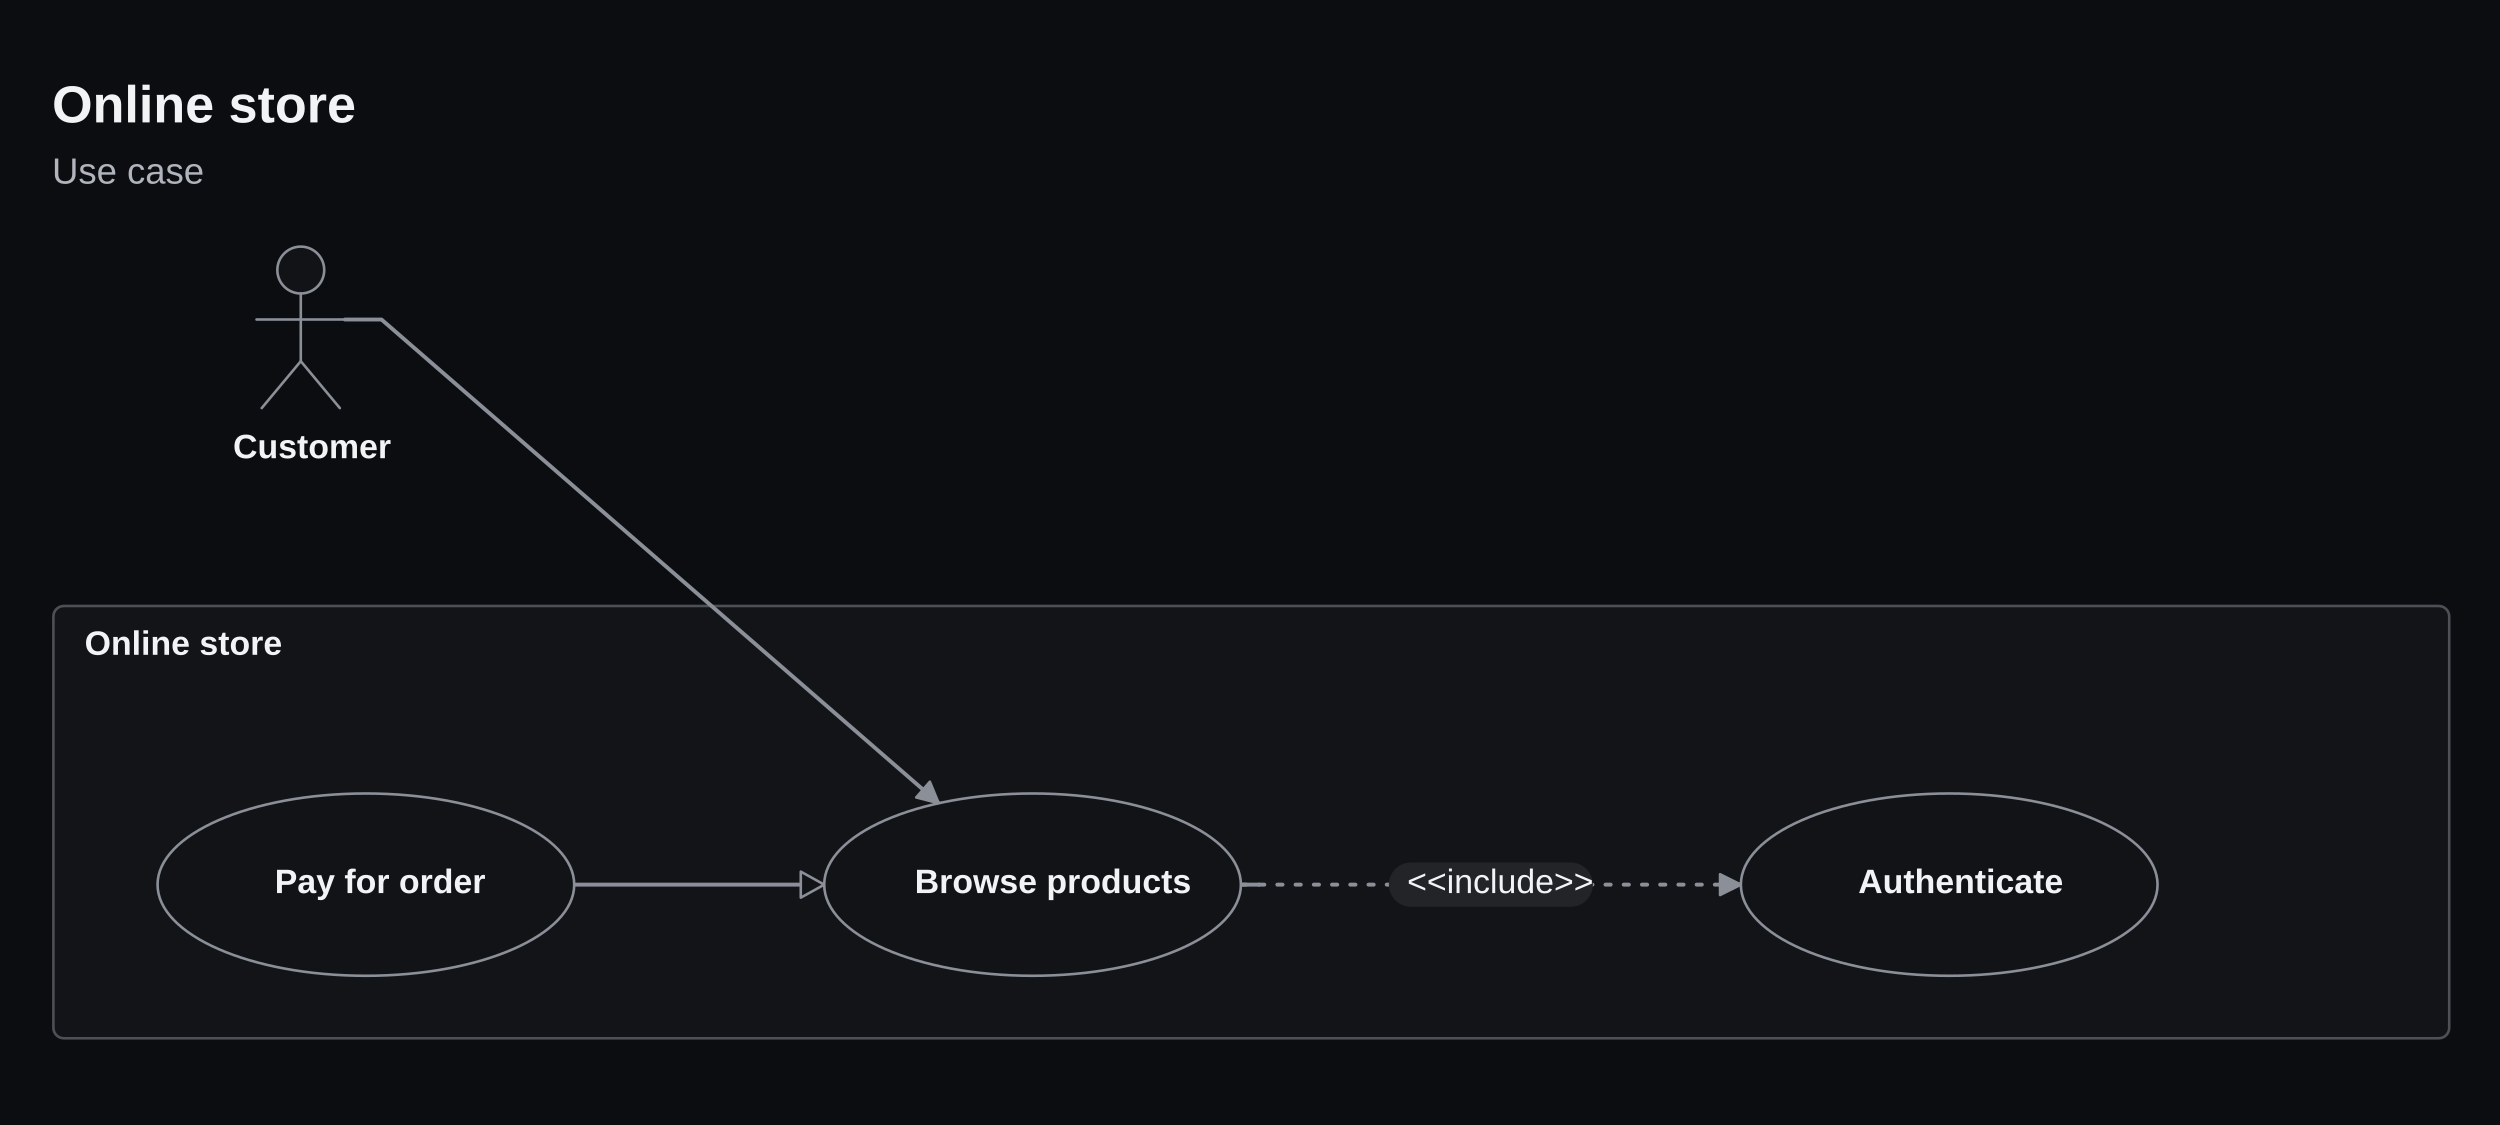
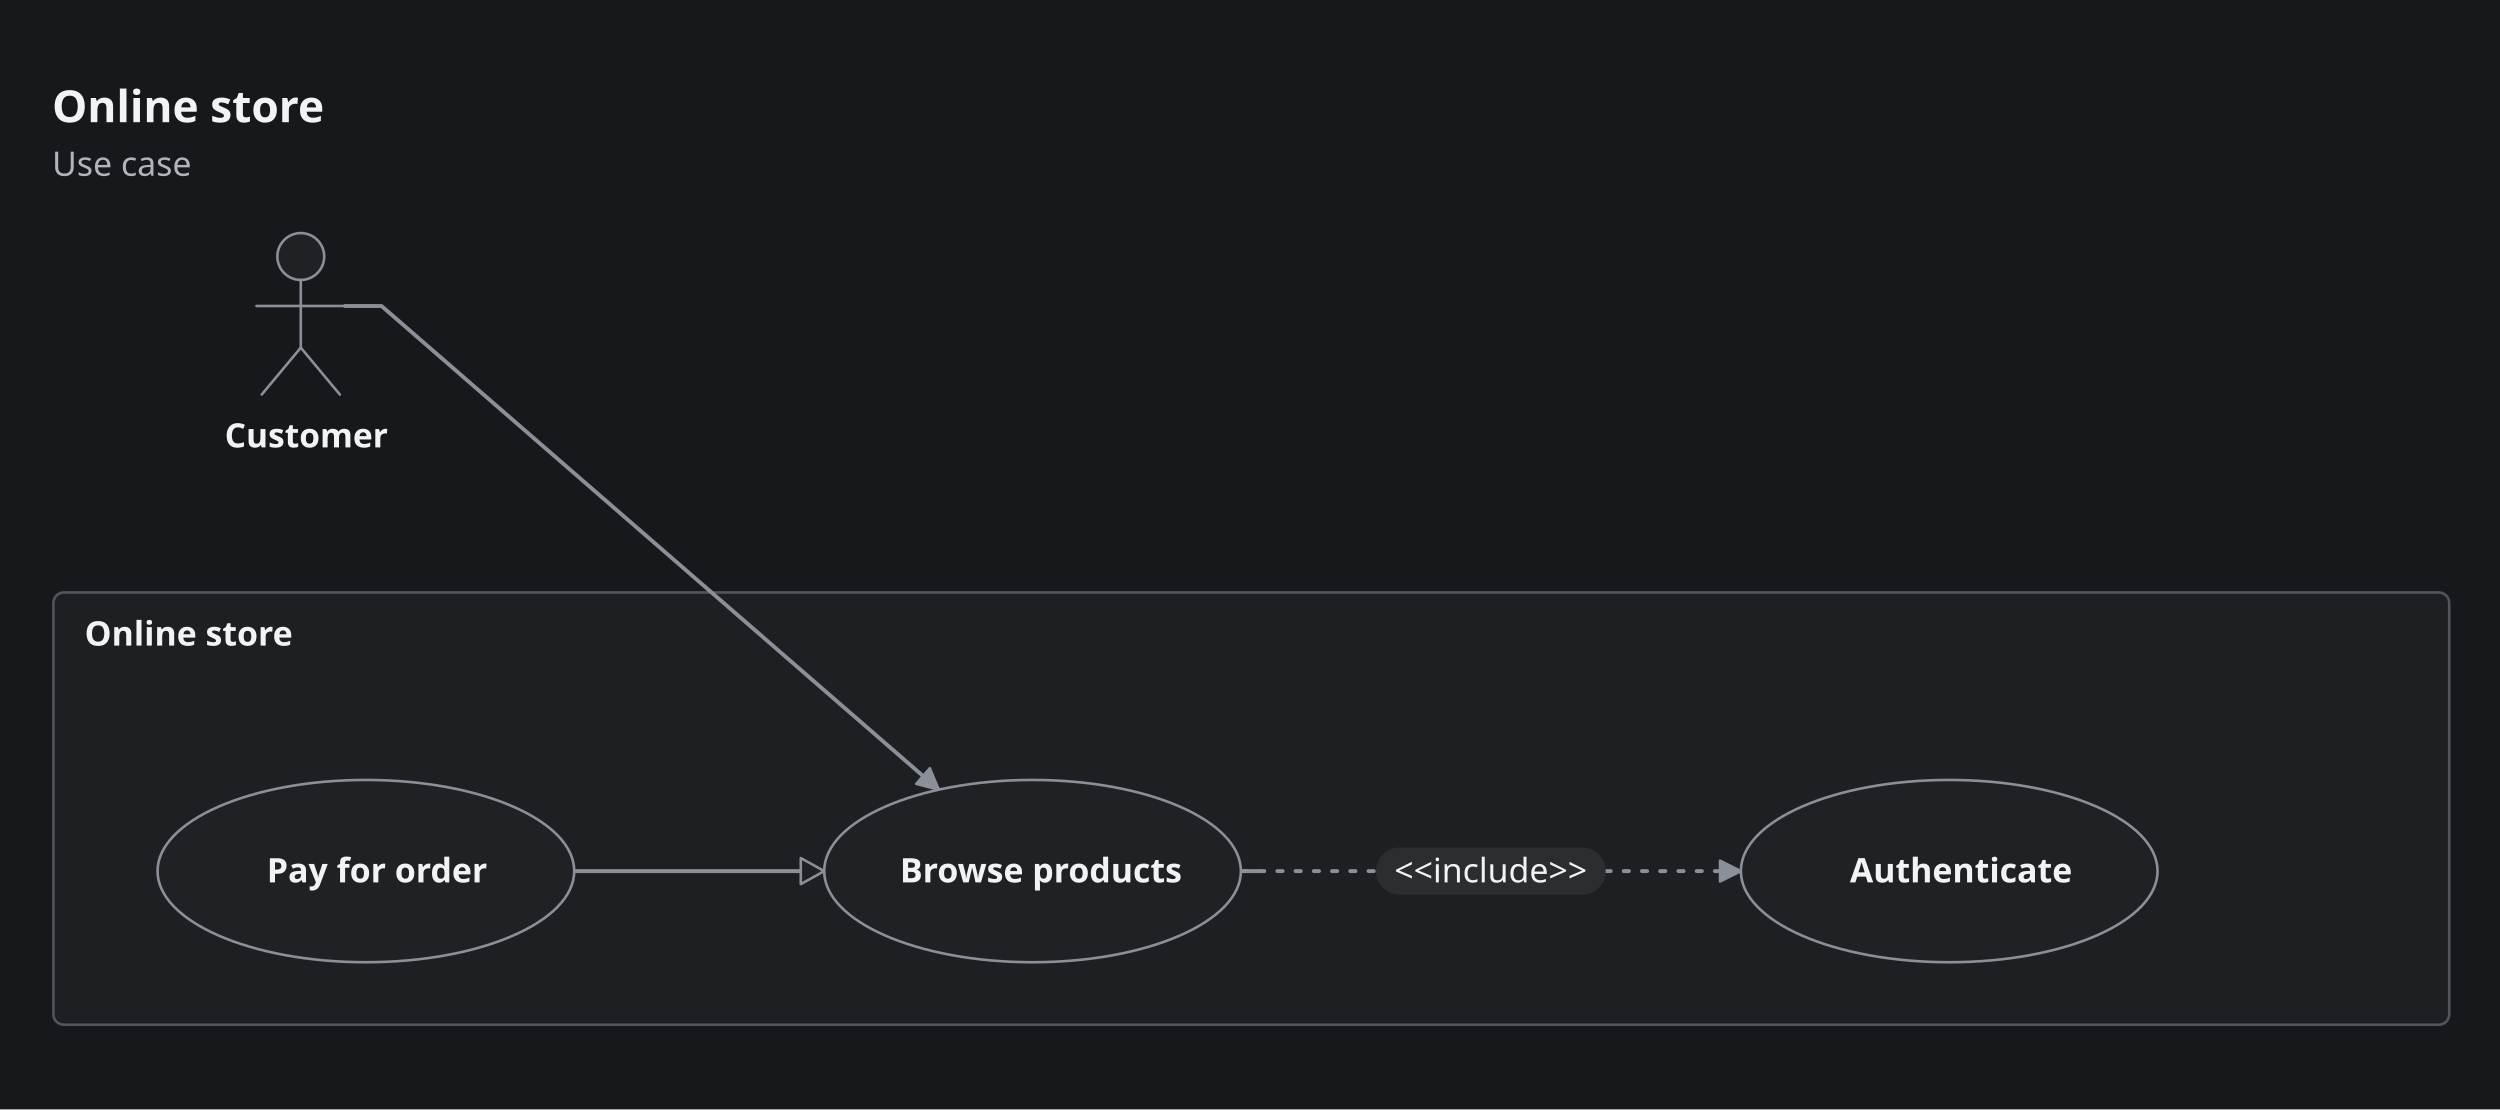
- <svg xmlns="http://www.w3.org/2000/svg" width="960" height="432" viewBox="12 0 960 432" stroke-linecap="round" stroke-linejoin="round" style="max-width:100%;height:auto;display:block" role="img" aria-label="Online store" aria-labelledby="cfx-mm-usecase-d-title" aria-describedby="cfx-mm-usecase-d-description">
+ <svg xmlns="http://www.w3.org/2000/svg" width="960" height="426" viewBox="12 0 960 426" stroke-linecap="round" stroke-linejoin="round" font-variant-numeric="tabular-nums" style="max-width:100%;height:auto;display:block" role="img" aria-label="Online store" aria-labelledby="cfx-mm-usecase-d-title" aria-describedby="cfx-mm-usecase-d-description">
  <defs>
    <clipPath id="cfx-mm-usecase-d-clip-1" clipPathUnits="userSpaceOnUse">
-       <rect x="32" y="32" width="921" height="368" />
+       <rect x="32" y="32" width="921" height="362" />
    </clipPath>
    <clipPath id="cfx-mm-usecase-d-clip-10" clipPathUnits="userSpaceOnUse">
-       <rect x="32" y="88.2" width="921" height="311.8" />
+       <rect x="32" y="83" width="921" height="311" />
    </clipPath>
  </defs>
-   <rect x="0" y="0" width="985" height="432" rx="0" data-cfx-role="background" fill="#0C0D10" stroke="none" stroke-width="1" />
+   <rect x="0" y="0" width="985" height="426" rx="0" data-cfx-role="background" fill="#16181C" stroke="none" stroke-width="1" />
  <g clip-path="url(#cfx-mm-usecase-d-clip-1)">
-     <g data-cfx-role="frame-heading-source" data-cfx-authored-font-request="Calibri, Carlito, Segoe UI, Arial, system-ui, sans-serif|600|normal|20|">
+     <g data-cfx-role="frame-heading-source" data-cfx-authored-font-request="Archivo, &quot;Segoe UI Variable Text&quot;, &quot;Segoe UI&quot;, system-ui, -apple-system, sans-serif|600|normal|17|">
      <g data-cfx-role="frame-heading">
-         <text x="32" y="47" font-family="Calibri, Carlito, Segoe UI, Arial, system-ui, sans-serif" font-size="20" font-weight="600" font-style="normal" fill="#F2F3F5" xml:space="preserve" style="white-space:pre;font-language-override:normal;font-palette:normal">Online store</text>
+         <text x="32" y="46.926" font-family="Archivo, &quot;Segoe UI Variable Text&quot;, &quot;Segoe UI&quot;, system-ui, -apple-system, sans-serif" font-size="17" font-weight="600" font-style="normal" fill="#F2F3F5" xml:space="preserve" style="white-space:pre;font-language-override:normal;font-palette:normal">Online store</text>
      </g>
    </g>
-     <g data-cfx-role="frame-heading-source" data-cfx-authored-font-request="Calibri, Carlito, Segoe UI, Arial, system-ui, sans-serif|400|normal|14|">
+     <g data-cfx-role="frame-heading-source" data-cfx-authored-font-request="Archivo, &quot;Segoe UI Variable Text&quot;, &quot;Segoe UI&quot;, system-ui, -apple-system, sans-serif|400|normal|13|">
      <g data-cfx-role="frame-heading">
-         <text x="32" y="70.5" font-family="Calibri, Carlito, Segoe UI, Arial, system-ui, sans-serif" font-size="14" font-weight="400" font-style="normal" fill="#B0B4BC" xml:space="preserve" style="white-space:pre;font-language-override:normal;font-palette:normal">Use case</text>
+         <text x="32" y="67.514" font-family="Archivo, &quot;Segoe UI Variable Text&quot;, &quot;Segoe UI&quot;, system-ui, -apple-system, sans-serif" font-size="13" font-weight="400" font-style="normal" fill="#B0B4BC" xml:space="preserve" style="white-space:pre;font-language-override:normal;font-palette:normal">Use case</text>
      </g>
    </g>
  </g>
  <g id="cfx-mm-usecase-d-node-9" data-cfx-source-id="mermaid-flowchart" data-cfx-role="topology" class="cfx-topology" data-canvas-surface-style="Plain" data-cfx-active-scenario="" data-cfx-map-background-style="Dots" data-cfx-projection="" data-cfx-scenario-count="0" data-cfx-scenario-ids="" data-cfx-scenarios="[]" data-cfx-viewport="" data-chart-id="mermaid-flowchart" data-fit-content-to-viewport="false" data-header-style="Standard" data-layout-direction="LeftToRight" data-layout-mode="Swimlane" data-node-surface-style="Card" data-visual-style="Default">
    <g clip-path="url(#cfx-mm-usecase-d-clip-10)">
      <g id="cfx-mm-usecase-d-node-11" data-cfx-source-id="Store" data-cfx-role="topology-group" class="cfx-topology__group cfx-mermaid-subgraph" data-cfx-meta-mermaid-direction="None" data-cfx-meta-mermaid-id="Store" data-cfx-meta-mermaid-nodes="Browse,Pay,Authenticate" data-cfx-meta-mermaid-order="0" data-cfx-meta-mermaid-source-line="7" data-cfx-meta-mermaid-title="Online store" data-cfx-selected="false" data-cfx-status="Unknown" data-group-applied-layout-policy="Auto" data-group-color="" data-group-id="Store" data-group-label="Online store" data-group-layout-direction="" data-group-layout-policy="Auto" data-group-symbol="" data-parent-group-id="" data-scenario-ids="" data-scenario-step-indices="">
-         <rect x="32.5" y="232.7" width="920" height="166" rx="4" data-cfx-role="topology-group-surface" fill="rgba(138,143,152,0.059)" stroke="rgba(138,143,152,0.502)" stroke-width="1" />
+         <rect x="32.5" y="227.5" width="920" height="166" rx="4" data-cfx-role="topology-group-surface" fill="rgba(138,143,152,0.059)" stroke="rgba(138,143,152,0.502)" stroke-width="1" />
        <g data-cfx-role="topology-group-label">
-           <text x="44.5" y="251.45" font-family="Calibri, Carlito, Segoe UI, Arial, system-ui, sans-serif" font-size="13" font-weight="600" font-style="normal" fill="#F2F3F5" xml:space="preserve" style="white-space:pre;font-language-override:normal;font-palette:normal">Online store</text>
+           <text x="44.5" y="247.914" font-family="Archivo, &quot;Segoe UI Variable Text&quot;, &quot;Segoe UI&quot;, system-ui, -apple-system, sans-serif" font-size="13" font-weight="600" font-style="normal" fill="#F2F3F5" xml:space="preserve" style="white-space:pre;font-language-override:normal;font-palette:normal">Online store</text>
        </g>
      </g>
-       <g id="cfx-mm-usecase-d-node-15" data-cfx-source-id="mermaid-edge-0" data-cfx-role="topology-edge" class="cfx-topology__edge" data-cfx-meta-mermaid-operator="--&gt;" data-cfx-meta-mermaid-order="0" data-cfx-meta-mermaid-source="Customer" data-cfx-meta-mermaid-source-column="1" data-cfx-meta-mermaid-source-line="12" data-cfx-meta-mermaid-target="Browse" data-cfx-selected="false" data-cfx-status="Unknown" data-direction="Forward" data-edge-color="" data-edge-dash-pattern="" data-edge-emphasis="Normal" data-edge-id="mermaid-edge-0" data-edge-kind="Dependency" data-edge-label="" data-edge-layout-inference="none" data-edge-line-style="Solid" data-edge-minimum-rank-span="1" data-edge-muted="false" data-edge-render-order="0" data-edge-routing-priority="0" data-edge-secondary-label="" data-edge-tertiary-label="" data-label-offset-x="0" data-label-offset-y="0" data-route-candidate-count="1" data-route-corridor="default" data-route-curve="Straight" data-route-end-x="372.48552253533876" data-route-end-y="308.439433560674" data-route-fallback-reason="not-obstacle-aware" data-route-label-obstacle-hits="0" data-route-lane="0" data-route-obstacle-count="4" data-route-obstacle-hits="0" data-route-offset="0" data-route-overlap-score="0" data-route-segment-count="2" data-route-start-x="144.5" data-route-start-y="122.7" data-route-strategy="Straight" data-scenario-ids="" data-scenario-step-indices="" data-source-group-id="" data-source-label="" data-source-marker="None" data-source-node-id="Customer" data-source-port="Auto" data-source-port-id="" data-target-group-id="Store" data-target-label="" data-target-marker="Arrow" data-target-node-id="Browse" data-target-port="Auto" data-target-port-id="" data-waypoint-count="0">
-         <path d="M 144.5 122.7 L 158.5 122.7 L 372.486 308.439" data-cfx-role="topology-edge-line" fill="none" stroke="#8A8F98" stroke-width="1.5" />
-         <path d="M 372.486 308.439 L 369.066 300.175 L 363.822 306.216 Z" data-cfx-role="topology-marker" fill="#8A8F98" stroke="#8A8F98" stroke-width="1" fill-rule="evenodd" />
+       <g id="cfx-mm-usecase-d-node-15" data-cfx-source-id="mermaid-edge-0" data-cfx-role="topology-edge" class="cfx-topology__edge" data-cfx-meta-mermaid-operator="--&gt;" data-cfx-meta-mermaid-order="0" data-cfx-meta-mermaid-source="Customer" data-cfx-meta-mermaid-source-column="1" data-cfx-meta-mermaid-source-line="12" data-cfx-meta-mermaid-target="Browse" data-cfx-selected="false" data-cfx-status="Unknown" data-direction="Forward" data-edge-color="" data-edge-dash-pattern="" data-edge-emphasis="Normal" data-edge-id="mermaid-edge-0" data-edge-kind="Dependency" data-edge-label="" data-edge-layout-inference="none" data-edge-line-style="Solid" data-edge-minimum-rank-span="1" data-edge-muted="false" data-edge-render-order="0" data-edge-routing-priority="0" data-edge-secondary-label="" data-edge-tertiary-label="" data-label-offset-x="0" data-label-offset-y="0" data-route-candidate-count="1" data-route-corridor="default" data-route-curve="Straight" data-route-end-x="372.48552253533876" data-route-end-y="303.239433560674" data-route-fallback-reason="not-obstacle-aware" data-route-label-obstacle-hits="0" data-route-lane="0" data-route-obstacle-count="4" data-route-obstacle-hits="0" data-route-offset="0" data-route-overlap-score="0" data-route-segment-count="2" data-route-start-x="144.5" data-route-start-y="117.5" data-route-strategy="Straight" data-scenario-ids="" data-scenario-step-indices="" data-source-group-id="" data-source-label="" data-source-marker="None" data-source-node-id="Customer" data-source-port="Auto" data-source-port-id="" data-target-group-id="Store" data-target-label="" data-target-marker="Arrow" data-target-node-id="Browse" data-target-port="Auto" data-target-port-id="" data-waypoint-count="0">
+         <path d="M 144.5 117.5 L 158.5 117.5 L 372.486 303.239" data-cfx-role="topology-edge-line" fill="none" stroke="#8A8F98" stroke-width="1.5" />
+         <path d="M 372.486 303.239 L 369.066 294.975 L 363.822 301.016 Z" data-cfx-role="topology-marker" fill="#8A8F98" stroke="#8A8F98" stroke-width="1" fill-rule="evenodd" />
      </g>
-       <g id="cfx-mm-usecase-d-node-19" data-cfx-source-id="mermaid-edge-1" data-cfx-role="topology-edge" class="cfx-topology__edge" data-cfx-meta-mermaid-label="&lt;&lt;include&gt;&gt;" data-cfx-meta-mermaid-operator="-.-&gt;" data-cfx-meta-mermaid-order="1" data-cfx-meta-mermaid-source="Browse" data-cfx-meta-mermaid-source-column="1" data-cfx-meta-mermaid-source-line="13" data-cfx-meta-mermaid-target="Authenticate" data-cfx-selected="false" data-cfx-status="Unknown" data-direction="Forward" data-edge-color="" data-edge-dash-pattern="" data-edge-emphasis="Normal" data-edge-id="mermaid-edge-1" data-edge-kind="Dependency" data-edge-label="&lt;&lt;include&gt;&gt;" data-edge-layout-inference="none" data-edge-line-style="Dotted" data-edge-minimum-rank-span="2" data-edge-muted="false" data-edge-render-order="1" data-edge-routing-priority="0" data-edge-secondary-label="" data-edge-tertiary-label="" data-label-offset-x="0" data-label-offset-y="0" data-route-candidate-count="1" data-route-corridor="default" data-route-curve="Straight" data-route-end-x="680.5" data-route-end-y="339.7" data-route-fallback-reason="not-obstacle-aware" data-route-label-obstacle-hits="0" data-route-lane="0" data-route-obstacle-count="3" data-route-obstacle-hits="0" data-route-offset="0" data-route-overlap-score="0" data-route-segment-count="1" data-route-start-x="488.5" data-route-start-y="339.7" data-route-strategy="Straight" data-scenario-ids="" data-scenario-step-indices="" data-source-group-id="Store" data-source-label="" data-source-marker="None" data-source-node-id="Browse" data-source-port="Auto" data-source-port-id="" data-target-group-id="Store" data-target-label="" data-target-marker="Arrow" data-target-node-id="Authenticate" data-target-port="Auto" data-target-port-id="" data-waypoint-count="0">
-         <path d="M 488.5 339.7 L 680.5 339.7" data-cfx-role="topology-edge-line" fill="none" stroke="#8A8F98" stroke-width="1.5" stroke-dasharray="2 5" />
-         <path d="M 488.5 339.7 L 495.5 339.7" data-cfx-role="topology-edge-endpoint-connector" fill="none" stroke="#8A8F98" stroke-width="1.5" />
-         <path d="M 680.5 339.7 L 673.5 339.7" data-cfx-role="topology-edge-endpoint-connector" fill="none" stroke="#8A8F98" stroke-width="1.5" />
-         <path d="M 680.5 339.7 L 672.5 335.7 L 672.5 343.7 Z" data-cfx-role="topology-marker" fill="#8A8F98" stroke="#8A8F98" stroke-width="1" fill-rule="evenodd" />
+       <g id="cfx-mm-usecase-d-node-19" data-cfx-source-id="mermaid-edge-1" data-cfx-role="topology-edge" class="cfx-topology__edge" data-cfx-meta-mermaid-label="&lt;&lt;include&gt;&gt;" data-cfx-meta-mermaid-operator="-.-&gt;" data-cfx-meta-mermaid-order="1" data-cfx-meta-mermaid-source="Browse" data-cfx-meta-mermaid-source-column="1" data-cfx-meta-mermaid-source-line="13" data-cfx-meta-mermaid-target="Authenticate" data-cfx-selected="false" data-cfx-status="Unknown" data-direction="Forward" data-edge-color="" data-edge-dash-pattern="" data-edge-emphasis="Normal" data-edge-id="mermaid-edge-1" data-edge-kind="Dependency" data-edge-label="&lt;&lt;include&gt;&gt;" data-edge-layout-inference="none" data-edge-line-style="Dotted" data-edge-minimum-rank-span="2" data-edge-muted="false" data-edge-render-order="1" data-edge-routing-priority="0" data-edge-secondary-label="" data-edge-tertiary-label="" data-label-offset-x="0" data-label-offset-y="0" data-route-candidate-count="1" data-route-corridor="default" data-route-curve="Straight" data-route-end-x="680.5" data-route-end-y="334.5" data-route-fallback-reason="not-obstacle-aware" data-route-label-obstacle-hits="0" data-route-lane="0" data-route-obstacle-count="3" data-route-obstacle-hits="0" data-route-offset="0" data-route-overlap-score="0" data-route-segment-count="1" data-route-start-x="488.5" data-route-start-y="334.5" data-route-strategy="Straight" data-scenario-ids="" data-scenario-step-indices="" data-source-group-id="Store" data-source-label="" data-source-marker="None" data-source-node-id="Browse" data-source-port="Auto" data-source-port-id="" data-target-group-id="Store" data-target-label="" data-target-marker="Arrow" data-target-node-id="Authenticate" data-target-port="Auto" data-target-port-id="" data-waypoint-count="0">
+         <path d="M 488.5 334.5 L 680.5 334.5" data-cfx-role="topology-edge-line" fill="none" stroke="#8A8F98" stroke-width="1.5" stroke-dasharray="2 5" />
+         <path d="M 488.5 334.5 L 495.5 334.5" data-cfx-role="topology-edge-endpoint-connector" fill="none" stroke="#8A8F98" stroke-width="1.5" />
+         <path d="M 680.5 334.5 L 673.5 334.5" data-cfx-role="topology-edge-endpoint-connector" fill="none" stroke="#8A8F98" stroke-width="1.5" />
+         <path d="M 680.5 334.5 L 672.5 330.5 L 672.5 338.5 Z" data-cfx-role="topology-marker" fill="#8A8F98" stroke="#8A8F98" stroke-width="1" fill-rule="evenodd" />
      </g>
-       <g id="cfx-mm-usecase-d-node-25" data-cfx-source-id="mermaid-edge-2" data-cfx-role="topology-edge" class="cfx-topology__edge" data-cfx-meta-mermaid-operator="--|&gt;" data-cfx-meta-mermaid-order="2" data-cfx-meta-mermaid-source="Pay" data-cfx-meta-mermaid-source-column="1" data-cfx-meta-mermaid-source-line="14" data-cfx-meta-mermaid-target="Browse" data-cfx-selected="false" data-cfx-status="Unknown" data-direction="Forward" data-edge-color="" data-edge-dash-pattern="" data-edge-emphasis="Normal" data-edge-id="mermaid-edge-2" data-edge-kind="Dependency" data-edge-label="" data-edge-layout-inference="none" data-edge-line-style="Solid" data-edge-minimum-rank-span="1" data-edge-muted="false" data-edge-render-order="2" data-edge-routing-priority="0" data-edge-secondary-label="" data-edge-tertiary-label="" data-label-offset-x="0" data-label-offset-y="0" data-route-candidate-count="1" data-route-corridor="default" data-route-curve="Straight" data-route-end-x="328.5" data-route-end-y="339.7" data-route-fallback-reason="not-obstacle-aware" data-route-label-obstacle-hits="0" data-route-lane="0" data-route-obstacle-count="4" data-route-obstacle-hits="0" data-route-offset="0" data-route-overlap-score="0" data-route-segment-count="1" data-route-start-x="232.5" data-route-start-y="339.7" data-route-strategy="Straight" data-scenario-ids="" data-scenario-step-indices="" data-source-group-id="Store" data-source-label="" data-source-marker="None" data-source-node-id="Pay" data-source-port="Auto" data-source-port-id="" data-target-group-id="Store" data-target-label="" data-target-marker="OpenTriangle" data-target-node-id="Browse" data-target-port="Auto" data-target-port-id="" data-waypoint-count="0">
-         <path d="M 232.5 339.7 L 328.5 339.7" data-cfx-role="topology-edge-line" fill="none" stroke="#8A8F98" stroke-width="1.5" />
-         <path d="M 328.5 339.7 L 319.5 334.7 L 319.5 344.7 Z" data-cfx-role="topology-marker" fill="#111317" stroke="#8A8F98" stroke-width="1" fill-rule="evenodd" />
+       <g id="cfx-mm-usecase-d-node-25" data-cfx-source-id="mermaid-edge-2" data-cfx-role="topology-edge" class="cfx-topology__edge" data-cfx-meta-mermaid-operator="--|&gt;" data-cfx-meta-mermaid-order="2" data-cfx-meta-mermaid-source="Pay" data-cfx-meta-mermaid-source-column="1" data-cfx-meta-mermaid-source-line="14" data-cfx-meta-mermaid-target="Browse" data-cfx-selected="false" data-cfx-status="Unknown" data-direction="Forward" data-edge-color="" data-edge-dash-pattern="" data-edge-emphasis="Normal" data-edge-id="mermaid-edge-2" data-edge-kind="Dependency" data-edge-label="" data-edge-layout-inference="none" data-edge-line-style="Solid" data-edge-minimum-rank-span="1" data-edge-muted="false" data-edge-render-order="2" data-edge-routing-priority="0" data-edge-secondary-label="" data-edge-tertiary-label="" data-label-offset-x="0" data-label-offset-y="0" data-route-candidate-count="1" data-route-corridor="default" data-route-curve="Straight" data-route-end-x="328.5" data-route-end-y="334.5" data-route-fallback-reason="not-obstacle-aware" data-route-label-obstacle-hits="0" data-route-lane="0" data-route-obstacle-count="4" data-route-obstacle-hits="0" data-route-offset="0" data-route-overlap-score="0" data-route-segment-count="1" data-route-start-x="232.5" data-route-start-y="334.5" data-route-strategy="Straight" data-scenario-ids="" data-scenario-step-indices="" data-source-group-id="Store" data-source-label="" data-source-marker="None" data-source-node-id="Pay" data-source-port="Auto" data-source-port-id="" data-target-group-id="Store" data-target-label="" data-target-marker="OpenTriangle" data-target-node-id="Browse" data-target-port="Auto" data-target-port-id="" data-waypoint-count="0">
+         <path d="M 232.5 334.5 L 328.5 334.5" data-cfx-role="topology-edge-line" fill="none" stroke="#8A8F98" stroke-width="1.5" />
+         <path d="M 328.5 334.5 L 319.5 329.5 L 319.5 339.5 Z" data-cfx-role="topology-marker" fill="#1F2125" stroke="#8A8F98" stroke-width="1" fill-rule="evenodd" />
      </g>
-       <g id="cfx-mm-usecase-d-node-29" data-cfx-source-id="mermaid-edge-1-label" data-cfx-role="topology-edge-label" class="cfx-topology__edge-label" data-cfx-status="Unknown" data-edge-id="mermaid-edge-1" data-edge-label-render-order="1" data-edge-render-order="1" data-label-anchor-node-id="" data-label-anchor-override="false" data-label-anchor-x="584.5" data-label-anchor-y="339.7" data-label-clearance="false" data-label-height="26" data-label-leader="false" data-label-line-count="1" data-label-width="117.99272727272728" data-label-x="584.5" data-label-y="339.7">
-         <rect x="545.34" y="331.2" width="78.321" height="17" rx="8.5" data-cfx-role="topology-edge-label-surface" fill="#232428" stroke="none" stroke-width="1" />
+       <g id="cfx-mm-usecase-d-node-29" data-cfx-source-id="mermaid-edge-1-label" data-cfx-role="topology-edge-label" class="cfx-topology__edge-label" data-cfx-status="Unknown" data-edge-id="mermaid-edge-1" data-edge-label-render-order="1" data-edge-render-order="1" data-label-anchor-node-id="" data-label-anchor-override="false" data-label-anchor-x="584.5" data-label-anchor-y="334.5" data-label-clearance="false" data-label-height="26" data-label-leader="false" data-label-line-count="1" data-label-width="117.99272727272728" data-label-x="584.5" data-label-y="334.5">
+         <rect x="540.392" y="325.428" width="88.217" height="18.144" rx="9.072" data-cfx-role="topology-edge-label-surface" fill="#2B2D31" stroke="none" stroke-width="1" />
        <g data-cfx-role="topology-edge-label-text">
-           <text x="552.34" y="342.95" font-family="Calibri, Carlito, Segoe UI, Arial, system-ui, sans-serif" font-size="13" font-weight="400" font-style="normal" fill="#F2F3F5" xml:space="preserve" style="white-space:pre;font-language-override:normal;font-palette:normal">&lt;&lt;include&gt;&gt;</text>
+           <text x="547.392" y="338.842" font-family="Archivo, &quot;Segoe UI Variable Text&quot;, &quot;Segoe UI&quot;, system-ui, -apple-system, sans-serif" font-size="13" font-weight="400" font-style="normal" fill="#F2F3F5" xml:space="preserve" style="white-space:pre;font-language-override:normal;font-palette:normal">&lt;&lt;include&gt;&gt;</text>
        </g>
      </g>
-       <g id="cfx-mm-usecase-d-node-33" data-cfx-source-id="Customer" data-cfx-role="topology-node" class="cfx-topology__node cfx-mermaid-node cfx-mermaid-shape-actor" data-cfx-meta-layer="0" data-cfx-meta-layout-rankhintsapplied="true" data-cfx-meta-mermaid-id="Customer" data-cfx-meta-mermaid-label="Customer" data-cfx-meta-mermaid-layer="0" data-cfx-meta-mermaid-order="0" data-cfx-meta-mermaid-shape="Actor" data-cfx-meta-mermaid-shapetoken="actor" data-cfx-meta-mermaid-source-column="7" data-cfx-meta-mermaid-source-line="6" data-cfx-selected="false" data-cfx-status="Unknown" data-group-id="" data-group-label="" data-node-badge="" data-node-detail-count="0" data-node-display-mode="Card" data-node-id="Customer" data-node-kind="Generic" data-node-label="Customer" data-node-shape="Actor" data-scenario-ids="" data-scenario-step-indices="">
-         <path d="M 127.5 94.7 C 132.471 94.7 136.5 98.729 136.5 103.7 C 136.5 108.671 132.471 112.7 127.5 112.7 C 122.529 112.7 118.5 108.671 118.5 103.7 C 118.5 98.729 122.529 94.7 127.5 94.7 Z" data-cfx-role="topology-node-surface" fill="#111317" stroke="#8A8F98" stroke-width="1" fill-rule="evenodd" />
-         <path d="M 127.5 112.7 L 127.5 138.7" data-cfx-role="topology-node-surface" fill="none" stroke="#8A8F98" stroke-width="1" />
-         <path d="M 110.5 122.7 L 144.5 122.7" data-cfx-role="topology-node-surface" fill="none" stroke="#8A8F98" stroke-width="1" />
-         <path d="M 112.5 156.7 L 127.5 138.7 L 142.5 156.7" data-cfx-role="topology-node-surface" fill="none" stroke="#8A8F98" stroke-width="1" />
+       <g id="cfx-mm-usecase-d-node-33" data-cfx-source-id="Customer" data-cfx-role="topology-node" class="cfx-topology__node cfx-mermaid-node cfx-mermaid-shape-actor" data-cfx-meta-layer="0" data-cfx-meta-layout-rankhintsapplied="true" data-cfx-meta-mermaid-id="Customer" data-cfx-meta-mermaid-label="Customer" data-cfx-meta-mermaid-layer="0" data-cfx-meta-mermaid-order="0" data-cfx-meta-mermaid-shape="Actor" data-cfx-meta-mermaid-shapetoken="actor" data-cfx-meta-mermaid-source-column="7" data-cfx-meta-mermaid-source-line="6" data-cfx-selected="false" data-cfx-status="Unknown" data-group-id="" data-group-label="" data-node-badge="" data-node-detail-count="0" data-node-display-mode="Card" data-node-health-ring="false" data-node-id="Customer" data-node-kind="Generic" data-node-label="Customer" data-node-shape="Actor" data-node-subtitle="" data-scenario-ids="" data-scenario-step-indices="" data-cfx-description="Customer, Unknown">
+         <path d="M 127.5 89.5 C 132.471 89.5 136.5 93.529 136.5 98.5 C 136.5 103.471 132.471 107.5 127.5 107.5 C 122.529 107.5 118.5 103.471 118.5 98.5 C 118.5 93.529 122.529 89.5 127.5 89.5 Z" data-cfx-role="topology-node-surface" fill="#1F2125" stroke="#8A8F98" stroke-width="1" fill-rule="evenodd" />
+         <path d="M 127.5 107.5 L 127.5 133.5" data-cfx-role="topology-node-surface" fill="none" stroke="#8A8F98" stroke-width="1" />
+         <path d="M 110.5 117.5 L 144.5 117.5" data-cfx-role="topology-node-surface" fill="none" stroke="#8A8F98" stroke-width="1" />
+         <path d="M 112.5 151.5 L 127.5 133.5 L 142.5 151.5" data-cfx-role="topology-node-surface" fill="none" stroke="#8A8F98" stroke-width="1" />
        <g id="cfx-mm-usecase-d-node-38" data-cfx-source-id="Customer-label-0" data-cfx-role="topology-node-label">
-           <text x="101.497" y="175.95" font-family="Calibri, Carlito, Segoe UI, Arial, system-ui, sans-serif" font-size="13" font-weight="600" font-style="normal" fill="#F2F3F5" xml:space="preserve" style="white-space:pre;font-language-override:normal;font-palette:normal">Customer</text>
+           <text x="98.285" y="171.798" font-family="Archivo, &quot;Segoe UI Variable Text&quot;, &quot;Segoe UI&quot;, system-ui, -apple-system, sans-serif" font-size="12.867" font-weight="600" font-style="normal" fill="#F2F3F5" xml:space="preserve" style="white-space:pre;font-language-override:normal;font-palette:normal">Customer</text>
        </g>
      </g>
-       <g id="cfx-mm-usecase-d-node-40" data-cfx-source-id="Browse" data-cfx-role="topology-node" class="cfx-topology__node cfx-mermaid-node cfx-mermaid-shape-ellipse" data-cfx-meta-layer="1" data-cfx-meta-layout-rankhintsapplied="true" data-cfx-meta-mermaid-id="Browse" data-cfx-meta-mermaid-label="Browse products" data-cfx-meta-mermaid-layer="1" data-cfx-meta-mermaid-order="1" data-cfx-meta-mermaid-shape="Ellipse" data-cfx-meta-mermaid-shapetoken="ellipse" data-cfx-meta-mermaid-source-column="2" data-cfx-meta-mermaid-source-line="8" data-cfx-meta-mermaid-subgraph="Store" data-cfx-selected="false" data-cfx-status="Unknown" data-group-id="Store" data-group-label="Online store" data-node-badge="" data-node-detail-count="0" data-node-display-mode="Card" data-node-id="Browse" data-node-kind="Generic" data-node-label="Browse products" data-node-shape="Ellipse" data-scenario-ids="" data-scenario-step-indices="">
-         <path d="M 408.5 304.7 C 452.683 304.7 488.5 320.37 488.5 339.7 C 488.5 359.03 452.683 374.7 408.5 374.7 C 364.317 374.7 328.5 359.03 328.5 339.7 C 328.5 320.37 364.317 304.7 408.5 304.7 Z" data-cfx-role="topology-node-surface" fill="#111317" stroke="#8A8F98" stroke-width="1" fill-rule="evenodd" />
+       <g id="cfx-mm-usecase-d-node-40" data-cfx-source-id="Browse" data-cfx-role="topology-node" class="cfx-topology__node cfx-mermaid-node cfx-mermaid-shape-ellipse" data-cfx-meta-layer="1" data-cfx-meta-layout-rankhintsapplied="true" data-cfx-meta-mermaid-id="Browse" data-cfx-meta-mermaid-label="Browse products" data-cfx-meta-mermaid-layer="1" data-cfx-meta-mermaid-order="1" data-cfx-meta-mermaid-shape="Ellipse" data-cfx-meta-mermaid-shapetoken="ellipse" data-cfx-meta-mermaid-source-column="2" data-cfx-meta-mermaid-source-line="8" data-cfx-meta-mermaid-subgraph="Store" data-cfx-selected="false" data-cfx-status="Unknown" data-group-id="Store" data-group-label="Online store" data-node-badge="" data-node-detail-count="0" data-node-display-mode="Card" data-node-health-ring="false" data-node-id="Browse" data-node-kind="Generic" data-node-label="Browse products" data-node-shape="Ellipse" data-node-subtitle="" data-scenario-ids="" data-scenario-step-indices="" data-cfx-description="Browse products, Unknown">
+         <path d="M 408.5 299.5 C 452.683 299.5 488.5 315.17 488.5 334.5 C 488.5 353.83 452.683 369.5 408.5 369.5 C 364.317 369.5 328.5 353.83 328.5 334.5 C 328.5 315.17 364.317 299.5 408.5 299.5 Z" data-cfx-role="topology-node-surface" fill="#1F2125" stroke="#8A8F98" stroke-width="1" fill-rule="evenodd" />
        <g id="cfx-mm-usecase-d-node-42" data-cfx-source-id="Browse-label" data-cfx-role="topology-node-label">
-           <text x="363.251" y="342.95" font-family="Calibri, Carlito, Segoe UI, Arial, system-ui, sans-serif" font-size="13" font-weight="600" font-style="normal" fill="#F2F3F5" xml:space="preserve" style="white-space:pre;font-language-override:normal;font-palette:normal">Browse products</text>
+           <text x="357.573" y="338.842" font-family="Archivo, &quot;Segoe UI Variable Text&quot;, &quot;Segoe UI&quot;, system-ui, -apple-system, sans-serif" font-size="13" font-weight="600" font-style="normal" fill="#F2F3F5" xml:space="preserve" style="white-space:pre;font-language-override:normal;font-palette:normal">Browse products</text>
        </g>
      </g>
-       <g id="cfx-mm-usecase-d-node-44" data-cfx-source-id="Pay" data-cfx-role="topology-node" class="cfx-topology__node cfx-mermaid-node cfx-mermaid-shape-ellipse" data-cfx-meta-layer="0" data-cfx-meta-layout-rankhintsapplied="true" data-cfx-meta-mermaid-id="Pay" data-cfx-meta-mermaid-label="Pay for order" data-cfx-meta-mermaid-layer="0" data-cfx-meta-mermaid-order="2" data-cfx-meta-mermaid-shape="Ellipse" data-cfx-meta-mermaid-shapetoken="ellipse" data-cfx-meta-mermaid-source-column="2" data-cfx-meta-mermaid-source-line="9" data-cfx-meta-mermaid-subgraph="Store" data-cfx-selected="false" data-cfx-status="Unknown" data-group-id="Store" data-group-label="Online store" data-node-badge="" data-node-detail-count="0" data-node-display-mode="Card" data-node-id="Pay" data-node-kind="Generic" data-node-label="Pay for order" data-node-shape="Ellipse" data-scenario-ids="" data-scenario-step-indices="">
-         <path d="M 152.5 304.7 C 196.683 304.7 232.5 320.37 232.5 339.7 C 232.5 359.03 196.683 374.7 152.5 374.7 C 108.317 374.7 72.5 359.03 72.5 339.7 C 72.5 320.37 108.317 304.7 152.5 304.7 Z" data-cfx-role="topology-node-surface" fill="#111317" stroke="#8A8F98" stroke-width="1" fill-rule="evenodd" />
+       <g id="cfx-mm-usecase-d-node-44" data-cfx-source-id="Pay" data-cfx-role="topology-node" class="cfx-topology__node cfx-mermaid-node cfx-mermaid-shape-ellipse" data-cfx-meta-layer="0" data-cfx-meta-layout-rankhintsapplied="true" data-cfx-meta-mermaid-id="Pay" data-cfx-meta-mermaid-label="Pay for order" data-cfx-meta-mermaid-layer="0" data-cfx-meta-mermaid-order="2" data-cfx-meta-mermaid-shape="Ellipse" data-cfx-meta-mermaid-shapetoken="ellipse" data-cfx-meta-mermaid-source-column="2" data-cfx-meta-mermaid-source-line="9" data-cfx-meta-mermaid-subgraph="Store" data-cfx-selected="false" data-cfx-status="Unknown" data-group-id="Store" data-group-label="Online store" data-node-badge="" data-node-detail-count="0" data-node-display-mode="Card" data-node-health-ring="false" data-node-id="Pay" data-node-kind="Generic" data-node-label="Pay for order" data-node-shape="Ellipse" data-node-subtitle="" data-scenario-ids="" data-scenario-step-indices="" data-cfx-description="Pay for order, Unknown">
+         <path d="M 152.5 299.5 C 196.683 299.5 232.5 315.17 232.5 334.5 C 232.5 353.83 196.683 369.5 152.5 369.5 C 108.317 369.5 72.5 353.83 72.5 334.5 C 72.5 315.17 108.317 299.5 152.5 299.5 Z" data-cfx-role="topology-node-surface" fill="#1F2125" stroke="#8A8F98" stroke-width="1" fill-rule="evenodd" />
        <g id="cfx-mm-usecase-d-node-46" data-cfx-source-id="Pay-label" data-cfx-role="topology-node-label">
-           <text x="117.499" y="342.95" font-family="Calibri, Carlito, Segoe UI, Arial, system-ui, sans-serif" font-size="13" font-weight="600" font-style="normal" fill="#F2F3F5" xml:space="preserve" style="white-space:pre;font-language-override:normal;font-palette:normal">Pay for order</text>
+           <text x="114.462" y="338.842" font-family="Archivo, &quot;Segoe UI Variable Text&quot;, &quot;Segoe UI&quot;, system-ui, -apple-system, sans-serif" font-size="13" font-weight="600" font-style="normal" fill="#F2F3F5" xml:space="preserve" style="white-space:pre;font-language-override:normal;font-palette:normal">Pay for order</text>
        </g>
      </g>
-       <g id="cfx-mm-usecase-d-node-48" data-cfx-source-id="Authenticate" data-cfx-role="topology-node" class="cfx-topology__node cfx-mermaid-node cfx-mermaid-shape-ellipse" data-cfx-meta-layer="3" data-cfx-meta-layout-rankhintsapplied="true" data-cfx-meta-mermaid-id="Authenticate" data-cfx-meta-mermaid-label="Authenticate" data-cfx-meta-mermaid-layer="2" data-cfx-meta-mermaid-order="3" data-cfx-meta-mermaid-shape="Ellipse" data-cfx-meta-mermaid-shapetoken="ellipse" data-cfx-meta-mermaid-source-column="2" data-cfx-meta-mermaid-source-line="10" data-cfx-meta-mermaid-subgraph="Store" data-cfx-selected="false" data-cfx-status="Unknown" data-group-id="Store" data-group-label="Online store" data-node-badge="" data-node-detail-count="0" data-node-display-mode="Card" data-node-id="Authenticate" data-node-kind="Generic" data-node-label="Authenticate" data-node-shape="Ellipse" data-scenario-ids="" data-scenario-step-indices="">
-         <path d="M 760.5 304.7 C 804.683 304.7 840.5 320.37 840.5 339.7 C 840.5 359.03 804.683 374.7 760.5 374.7 C 716.317 374.7 680.5 359.03 680.5 339.7 C 680.5 320.37 716.317 304.7 760.5 304.7 Z" data-cfx-role="topology-node-surface" fill="#111317" stroke="#8A8F98" stroke-width="1" fill-rule="evenodd" />
+       <g id="cfx-mm-usecase-d-node-48" data-cfx-source-id="Authenticate" data-cfx-role="topology-node" class="cfx-topology__node cfx-mermaid-node cfx-mermaid-shape-ellipse" data-cfx-meta-layer="3" data-cfx-meta-layout-rankhintsapplied="true" data-cfx-meta-mermaid-id="Authenticate" data-cfx-meta-mermaid-label="Authenticate" data-cfx-meta-mermaid-layer="2" data-cfx-meta-mermaid-order="3" data-cfx-meta-mermaid-shape="Ellipse" data-cfx-meta-mermaid-shapetoken="ellipse" data-cfx-meta-mermaid-source-column="2" data-cfx-meta-mermaid-source-line="10" data-cfx-meta-mermaid-subgraph="Store" data-cfx-selected="false" data-cfx-status="Unknown" data-group-id="Store" data-group-label="Online store" data-node-badge="" data-node-detail-count="0" data-node-display-mode="Card" data-node-health-ring="false" data-node-id="Authenticate" data-node-kind="Generic" data-node-label="Authenticate" data-node-shape="Ellipse" data-node-subtitle="" data-scenario-ids="" data-scenario-step-indices="" data-cfx-description="Authenticate, Unknown">
+         <path d="M 760.5 299.5 C 804.683 299.5 840.5 315.17 840.5 334.5 C 840.5 353.83 804.683 369.5 760.5 369.5 C 716.317 369.5 680.5 353.83 680.5 334.5 C 680.5 315.17 716.317 299.5 760.5 299.5 Z" data-cfx-role="topology-node-surface" fill="#1F2125" stroke="#8A8F98" stroke-width="1" fill-rule="evenodd" />
        <g id="cfx-mm-usecase-d-node-50" data-cfx-source-id="Authenticate-label" data-cfx-role="topology-node-label">
-           <text x="725.55" y="342.95" font-family="Calibri, Carlito, Segoe UI, Arial, system-ui, sans-serif" font-size="13" font-weight="600" font-style="normal" fill="#F2F3F5" xml:space="preserve" style="white-space:pre;font-language-override:normal;font-palette:normal">Authenticate</text>
+           <text x="722.352" y="338.842" font-family="Archivo, &quot;Segoe UI Variable Text&quot;, &quot;Segoe UI&quot;, system-ui, -apple-system, sans-serif" font-size="13" font-weight="600" font-style="normal" fill="#F2F3F5" xml:space="preserve" style="white-space:pre;font-language-override:normal;font-palette:normal">Authenticate</text>
        </g>
      </g>
    </g>
  </g>
</svg>
